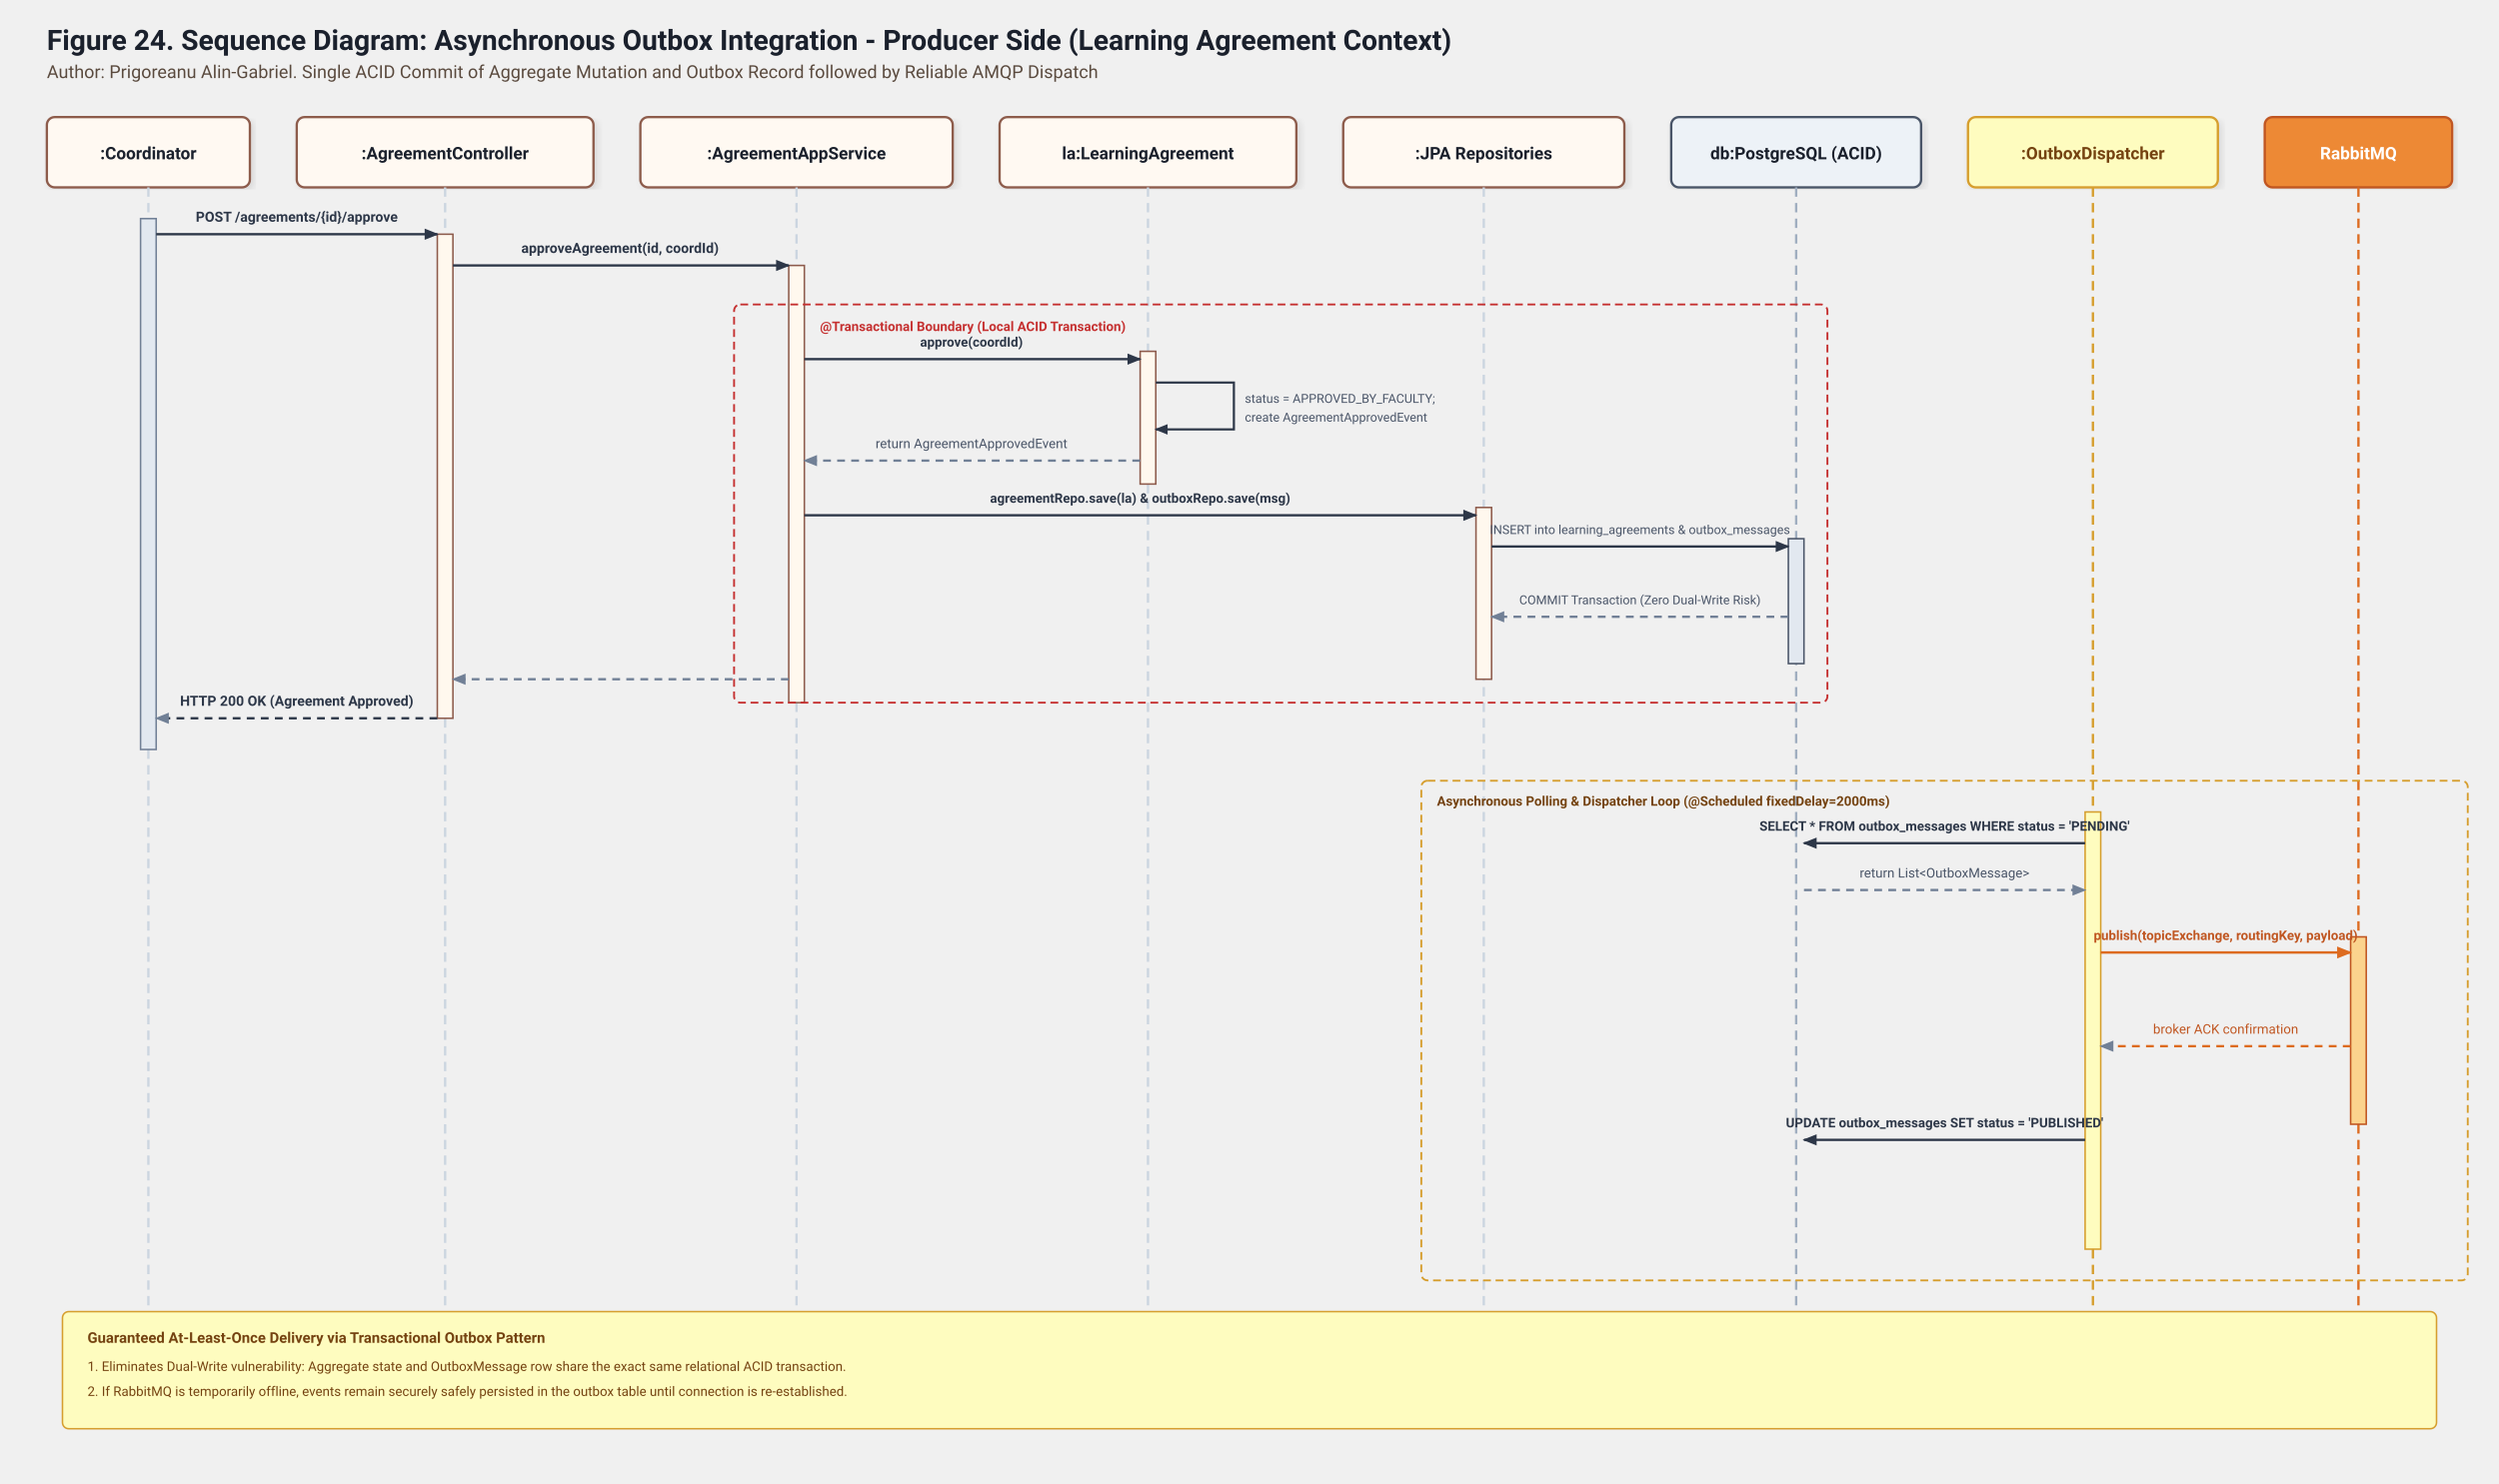
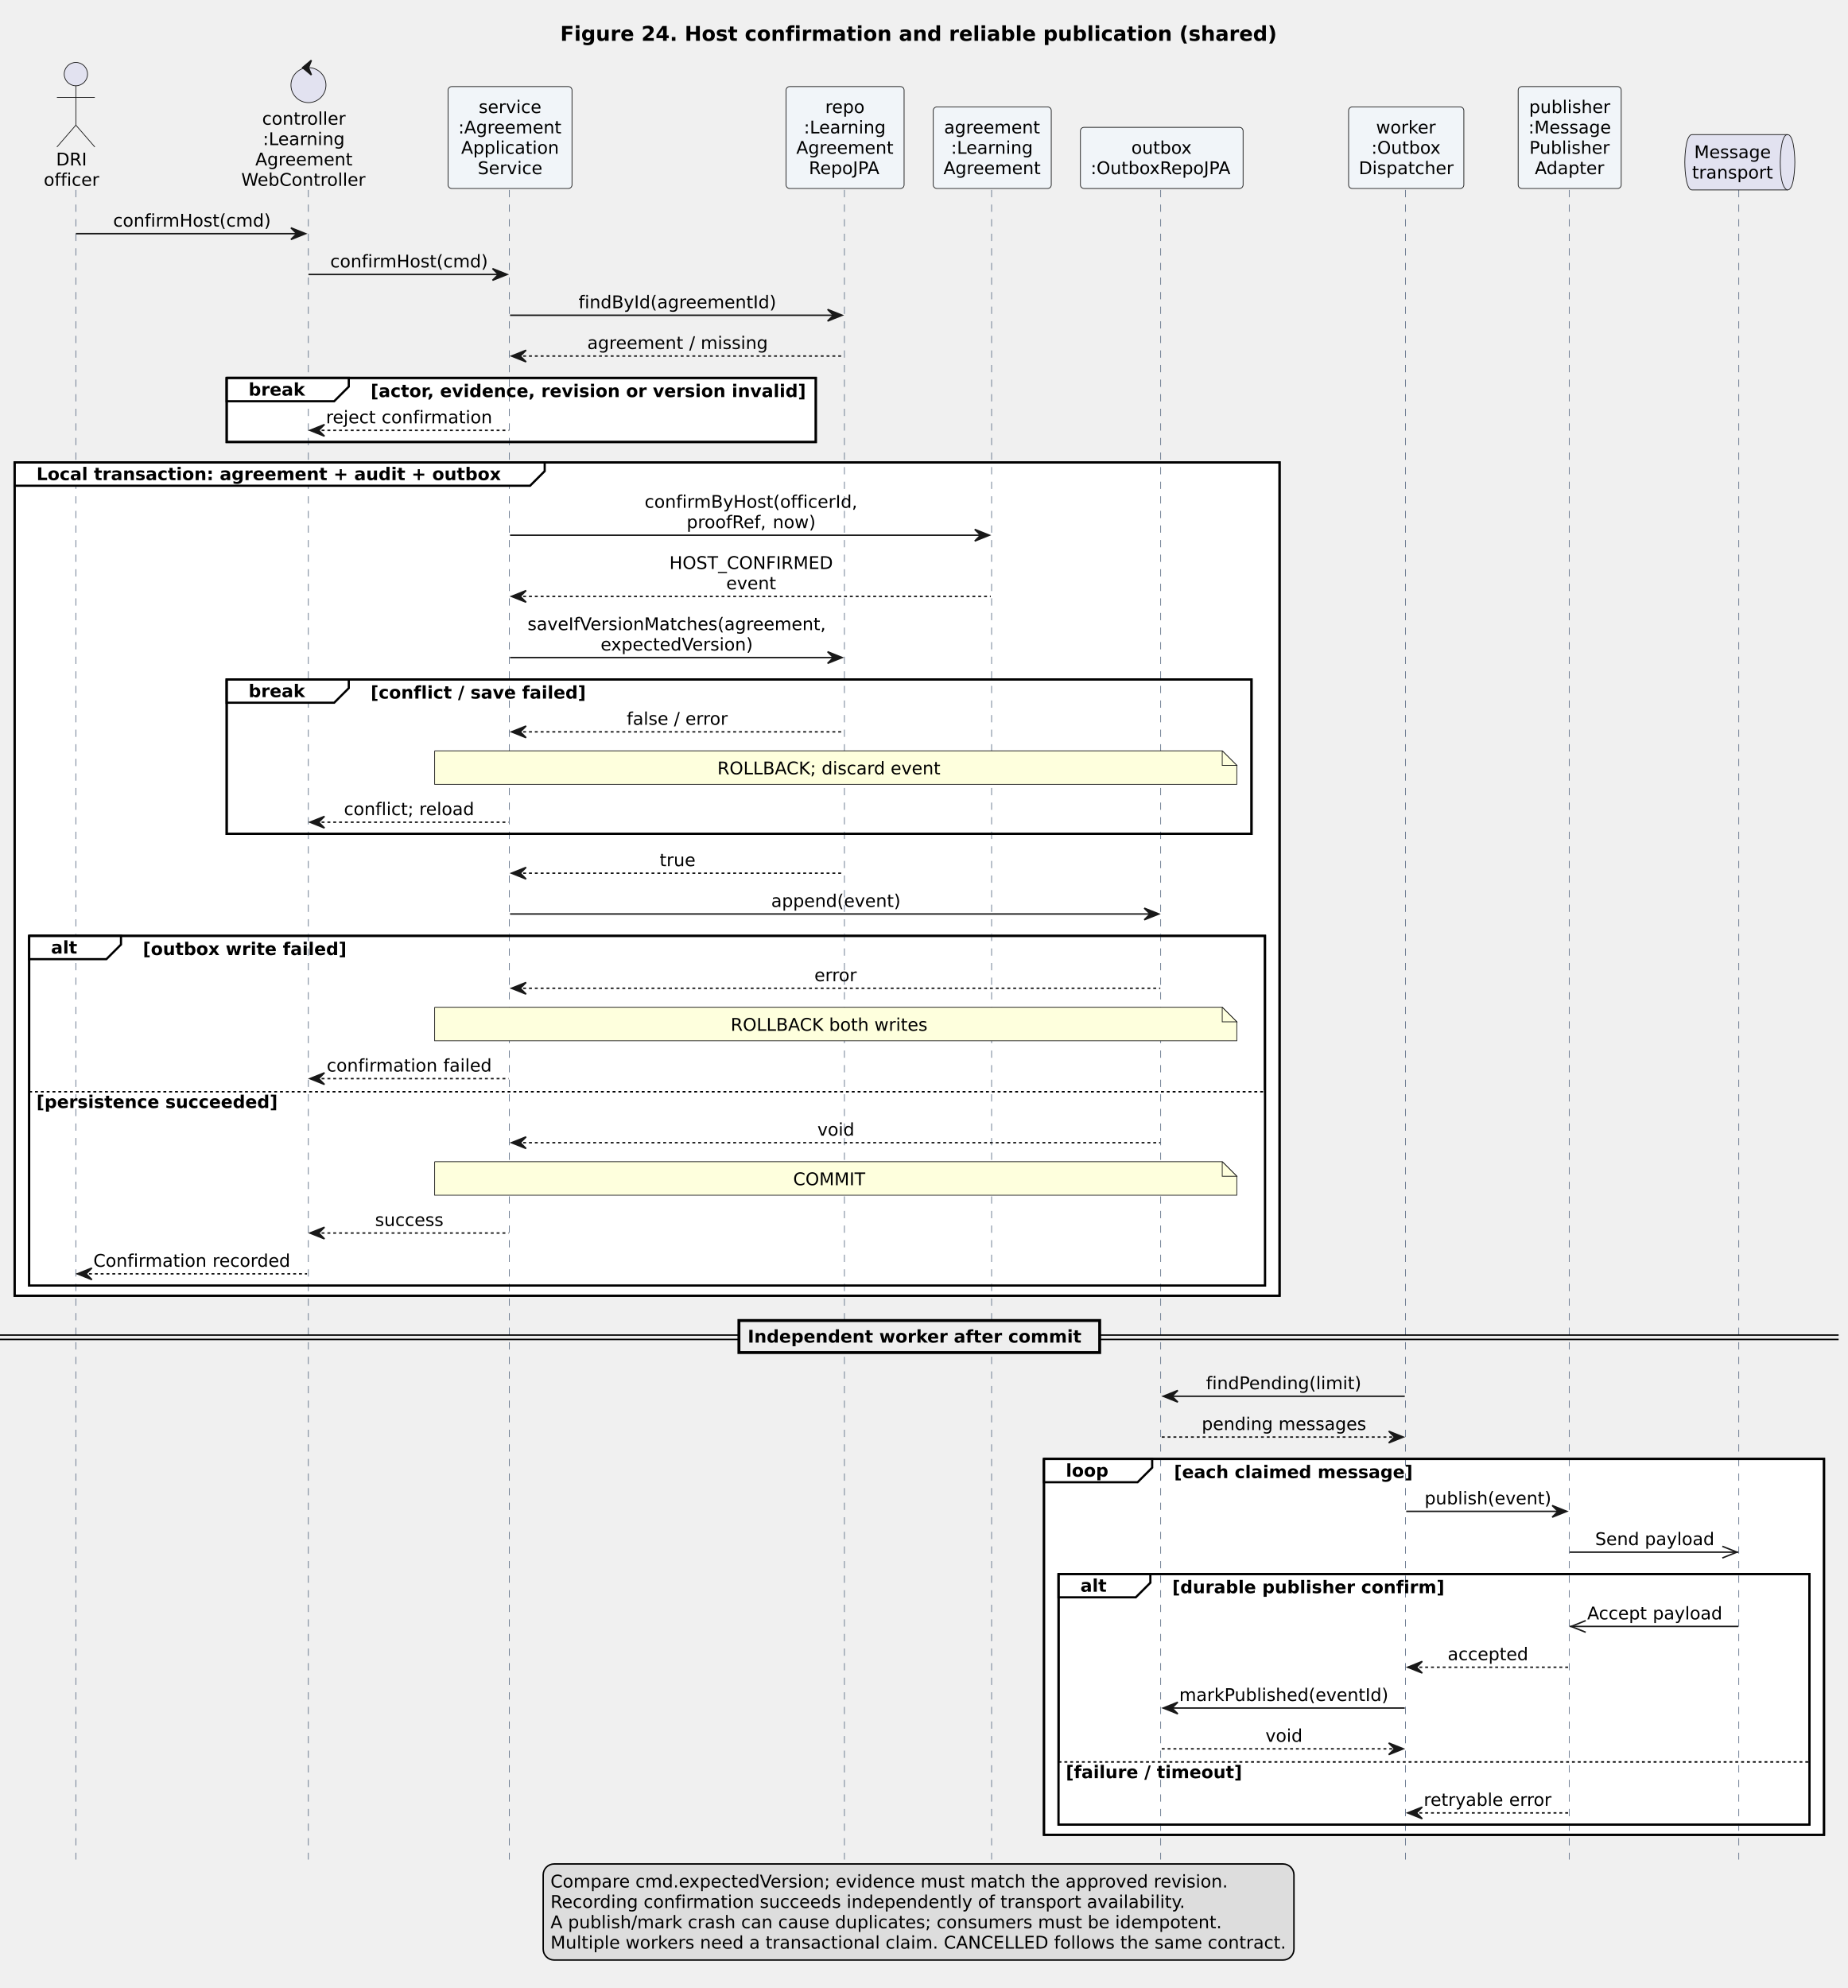
- <svg xmlns="http://www.w3.org/2000/svg" viewBox="0 0 1600 950" width="100%" height="100%" style="background-color: #FBF8F1; font-family: -apple-system, BlinkMacSystemFont, 'Segoe UI', Roboto, Helvetica, Arial, sans-serif;">
-   <defs>
-     <marker id="arrow" viewBox="0 0 10 10" refX="9" refY="5" markerWidth="6" markerHeight="6" orient="auto">
-       <path d="M 0 1 L 10 5 L 0 9 z" fill="#2D3748" />
-     </marker>
-     <marker id="orange-arrow" viewBox="0 0 10 10" refX="9" refY="5" markerWidth="6" markerHeight="6" orient="auto">
-       <path d="M 0 1 L 10 5 L 0 9 z" fill="#DD6B20" />
-     </marker>
-     <marker id="ret-arrow" viewBox="0 0 10 10" refX="9" refY="5" markerWidth="6" markerHeight="6" orient="auto">
-       <path d="M 0 1 L 10 5 L 0 9 z" fill="#718096" />
-     </marker>
-     <filter id="shadow" x="-3%" y="-3%" width="106%" height="106%">
-       <feDropShadow dx="2" dy="2" stdDeviation="2.5" flood-opacity="0.10" />
-     </filter>
-   </defs>
-   <text x="30" y="32" font-size="18" font-weight="bold" fill="#1A202C">Figure 24. Sequence Diagram: Asynchronous Outbox Integration - Producer Side (Learning Agreement Context)</text>
-   <text x="30" y="50" font-size="11.5" fill="#5A4A3E">Author: Prigoreanu Alin-Gabriel. Single ACID Commit of Aggregate Mutation and Outbox Record followed by Reliable AMQP Dispatch</text>
-   <g transform="translate(30, 75)">
-     <rect x="0" y="0" width="130" height="45" rx="5" fill="#FFF9F2" stroke="#8D5B4C" stroke-width="1.5" filter="url(#shadow)" />
-     <text x="65" y="27" text-anchor="middle" font-size="11" font-weight="bold" fill="#1A202C">:Coordinator</text>
-     <line x1="65" y1="45" x2="65" y2="820" stroke="#CBD5E0" stroke-width="1.5" stroke-dasharray="6,4" />
-   </g>
-   <g transform="translate(190, 75)">
-     <rect x="0" y="0" width="190" height="45" rx="5" fill="#FFF9F2" stroke="#8D5B4C" stroke-width="1.5" filter="url(#shadow)" />
-     <text x="95" y="27" text-anchor="middle" font-size="11" font-weight="bold" fill="#1A202C">:AgreementController</text>
-     <line x1="95" y1="45" x2="95" y2="820" stroke="#CBD5E0" stroke-width="1.5" stroke-dasharray="6,4" />
-   </g>
-   <g transform="translate(410, 75)">
-     <rect x="0" y="0" width="200" height="45" rx="5" fill="#FFF9F2" stroke="#8D5B4C" stroke-width="1.5" filter="url(#shadow)" />
-     <text x="100" y="27" text-anchor="middle" font-size="11" font-weight="bold" fill="#1A202C">:AgreementAppService</text>
-     <line x1="100" y1="45" x2="100" y2="820" stroke="#CBD5E0" stroke-width="1.5" stroke-dasharray="6,4" />
-   </g>
-   <g transform="translate(640, 75)">
-     <rect x="0" y="0" width="190" height="45" rx="5" fill="#FFF9F2" stroke="#8D5B4C" stroke-width="1.5" filter="url(#shadow)" />
-     <text x="95" y="27" text-anchor="middle" font-size="11" font-weight="bold" fill="#1A202C">la:LearningAgreement</text>
-     <line x1="95" y1="45" x2="95" y2="820" stroke="#CBD5E0" stroke-width="1.5" stroke-dasharray="6,4" />
-   </g>
-   <g transform="translate(860, 75)">
-     <rect x="0" y="0" width="180" height="45" rx="5" fill="#FFF9F2" stroke="#8D5B4C" stroke-width="1.5" filter="url(#shadow)" />
-     <text x="90" y="27" text-anchor="middle" font-size="11" font-weight="bold" fill="#1A202C">:JPA Repositories</text>
-     <line x1="90" y1="45" x2="90" y2="820" stroke="#CBD5E0" stroke-width="1.5" stroke-dasharray="6,4" />
-   </g>
-   <g transform="translate(1070, 75)">
-     <rect x="0" y="0" width="160" height="45" rx="5" fill="#EDF2F7" stroke="#4A5568" stroke-width="1.5" filter="url(#shadow)" />
-     <text x="80" y="27" text-anchor="middle" font-size="11" font-weight="bold" fill="#1A202C">db:PostgreSQL (ACID)</text>
-     <line x1="80" y1="45" x2="80" y2="820" stroke="#A0AEC0" stroke-width="1.5" stroke-dasharray="6,4" />
-   </g>
-   <g transform="translate(1260, 75)">
-     <rect x="0" y="0" width="160" height="45" rx="5" fill="#FEFCBF" stroke="#D69E2E" stroke-width="1.5" filter="url(#shadow)" />
-     <text x="80" y="27" text-anchor="middle" font-size="11" font-weight="bold" fill="#744210">:OutboxDispatcher</text>
-     <line x1="80" y1="45" x2="80" y2="820" stroke="#D69E2E" stroke-width="1.5" stroke-dasharray="6,4" />
-   </g>
-   <g transform="translate(1450, 75)">
-     <rect x="0" y="0" width="120" height="45" rx="5" fill="#ED8936" stroke="#C05621" stroke-width="1.5" filter="url(#shadow)" />
-     <text x="60" y="27" text-anchor="middle" font-size="11" font-weight="bold" fill="#FFFFFF">RabbitMQ</text>
-     <line x1="60" y1="45" x2="60" y2="820" stroke="#DD6B20" stroke-width="1.5" stroke-dasharray="6,4" />
-   </g>
-   <rect x="90" y="140" width="10" height="340" fill="#E2E8F0" stroke="#718096" stroke-width="1" />
-   <rect x="280" y="150" width="10" height="310" fill="#FFF8EE" stroke="#8D5B4C" stroke-width="1" />
-   <rect x="505" y="170" width="10" height="280" fill="#FFF8EE" stroke="#8D5B4C" stroke-width="1" />
-   <rect x="730" y="225" width="10" height="85" fill="#FFF8EE" stroke="#8D5B4C" stroke-width="1" />
-   <rect x="945" y="325" width="10" height="110" fill="#FFF8EE" stroke="#8D5B4C" stroke-width="1" />
-   <rect x="1145" y="345" width="10" height="80" fill="#E2E8F0" stroke="#4A5568" stroke-width="1" />
-   <rect x="1335" y="520" width="10" height="280" fill="#FEFCBF" stroke="#D69E2E" stroke-width="1" />
-   <rect x="1505" y="600" width="10" height="120" fill="#FBD38D" stroke="#C05621" stroke-width="1" />
-   <line x1="100" y1="150" x2="280" y2="150" stroke="#2D3748" stroke-width="1.5" marker-end="url(#arrow)" />
-   <text x="190" y="142" font-size="9" text-anchor="middle" font-weight="bold" fill="#2D3748">POST /agreements/{id}/approve</text>
-   <line x1="290" y1="170" x2="505" y2="170" stroke="#2D3748" stroke-width="1.5" marker-end="url(#arrow)" />
-   <text x="397" y="162" font-size="9" text-anchor="middle" font-weight="bold" fill="#2D3748">approveAgreement(id, coordId)</text>
-   <rect x="470" y="195" width="700" height="255" rx="4" fill="none" stroke="#C53030" stroke-width="1.2" stroke-dasharray="5,3" />
-   <text x="525" y="212" font-size="8.5" font-weight="bold" fill="#C53030">@Transactional Boundary (Local ACID Transaction)</text>
-   <line x1="515" y1="230" x2="730" y2="230" stroke="#2D3748" stroke-width="1.5" marker-end="url(#arrow)" />
-   <text x="622" y="222" font-size="8.5" text-anchor="middle" font-weight="bold" fill="#2D3748">approve(coordId)</text>
-   <path d="M 740 245 L 790 245 L 790 275 L 740 275" fill="none" stroke="#2D3748" stroke-width="1.4" marker-end="url(#arrow)" />
-   <text x="797" y="258" font-size="8" fill="#4A5568">status = APPROVED_BY_FACULTY;</text>
-   <text x="797" y="270" font-size="8" fill="#4A5568">create AgreementApprovedEvent</text>
-   <line x1="730" y1="295" x2="515" y2="295" stroke="#718096" stroke-width="1.5" stroke-dasharray="5,4" marker-end="url(#ret-arrow)" />
-   <text x="622" y="287" font-size="8.5" text-anchor="middle" fill="#4A5568">return AgreementApprovedEvent</text>
-   <line x1="515" y1="330" x2="945" y2="330" stroke="#2D3748" stroke-width="1.5" marker-end="url(#arrow)" />
-   <text x="730" y="322" font-size="8.5" text-anchor="middle" font-weight="bold" fill="#2D3748">agreementRepo.save(la) &amp; outboxRepo.save(msg)</text>
-   <line x1="955" y1="350" x2="1145" y2="350" stroke="#2D3748" stroke-width="1.5" marker-end="url(#arrow)" />
-   <text x="1050" y="342" font-size="8" text-anchor="middle" fill="#4A5568">INSERT into learning_agreements &amp; outbox_messages</text>
-   <line x1="1145" y1="395" x2="955" y2="395" stroke="#718096" stroke-width="1.5" stroke-dasharray="5,4" marker-end="url(#ret-arrow)" />
-   <text x="1050" y="387" font-size="8" text-anchor="middle" fill="#4A5568">COMMIT Transaction (Zero Dual-Write Risk)</text>
-   <line x1="505" y1="435" x2="290" y2="435" stroke="#718096" stroke-width="1.5" stroke-dasharray="5,4" marker-end="url(#ret-arrow)" />
-   <line x1="280" y1="460" x2="100" y2="460" stroke="#2D3748" stroke-width="1.5" stroke-dasharray="5,4" marker-end="url(#ret-arrow)" />
-   <text x="190" y="452" font-size="9" text-anchor="middle" font-weight="bold" fill="#2D3748">HTTP 200 OK (Agreement Approved)</text>
-   <rect x="910" y="500" width="670" height="320" rx="4" fill="none" stroke="#D69E2E" stroke-width="1.2" stroke-dasharray="5,3" />
-   <text x="920" y="516" font-size="8.5" font-weight="bold" fill="#744210">Asynchronous Polling &amp; Dispatcher Loop (@Scheduled fixedDelay=2000ms)</text>
-   <line x1="1335" y1="540" x2="1155" y2="540" stroke="#2D3748" stroke-width="1.5" marker-end="url(#arrow)" />
-   <text x="1245" y="532" font-size="8.5" text-anchor="middle" font-weight="bold" fill="#2D3748">SELECT * FROM outbox_messages WHERE status = 'PENDING'</text>
-   <line x1="1155" y1="570" x2="1335" y2="570" stroke="#718096" stroke-width="1.5" stroke-dasharray="5,4" marker-end="url(#ret-arrow)" />
-   <text x="1245" y="562" font-size="8.5" text-anchor="middle" fill="#4A5568">return List&lt;OutboxMessage&gt;</text>
-   <line x1="1345" y1="610" x2="1505" y2="610" stroke="#DD6B20" stroke-width="1.6" marker-end="url(#orange-arrow)" />
-   <text x="1425" y="602" font-size="8.5" text-anchor="middle" font-weight="bold" fill="#C05621">publish(topicExchange, routingKey, payload)</text>
-   <line x1="1505" y1="670" x2="1345" y2="670" stroke="#DD6B20" stroke-width="1.5" stroke-dasharray="5,4" marker-end="url(#ret-arrow)" />
-   <text x="1425" y="662" font-size="8.5" text-anchor="middle" fill="#C05621">broker ACK confirmation</text>
-   <line x1="1335" y1="730" x2="1155" y2="730" stroke="#2D3748" stroke-width="1.5" marker-end="url(#arrow)" />
-   <text x="1245" y="722" font-size="8.5" text-anchor="middle" font-weight="bold" fill="#2D3748">UPDATE outbox_messages SET status = 'PUBLISHED'</text>
-   <g transform="translate(40, 840)">
-     <rect x="0" y="0" width="1520" height="75" rx="4" fill="#FEFCBF" stroke="#D69E2E" stroke-width="1" />
-     <text x="16" y="20" font-size="9.5" font-weight="bold" fill="#744210">Guaranteed At-Least-Once Delivery via Transactional Outbox Pattern</text>
-     <text x="16" y="38" font-size="8.5" fill="#744210">1. Eliminates Dual-Write vulnerability: Aggregate state and OutboxMessage row share the exact same relational ACID transaction.</text>
-     <text x="16" y="54" font-size="8.5" fill="#744210">2. If RabbitMQ is temporarily offline, events remain securely safely persisted in the outbox table until connection is re-established.</text>
+ <svg xmlns="http://www.w3.org/2000/svg" contentStyleType="text/css" data-diagram-type="SEQUENCE" height="1363px" preserveAspectRatio="none" style="width:1267px;height:1363px;background:#FFFFFF;" version="1.1" viewBox="0 0 1267 1363" width="1267px" zoomAndPan="magnify">
+   <defs />
+   <g>
+     <text fill="#000000" font-family="DejaVu Sans" font-size="14" font-weight="bold" lengthAdjust="spacing" textLength="491.408" x="384.095" y="27.995">Figure 24. Host confirmation and reliable publication (shared)</text>
+     <rect fill="#FFFFFF" height="43.938" style="stroke:#000000;stroke-width:1.5;" width="403.918" x="155.41" y="259.109" />
+     <rect fill="#FFFFFF" height="571.312" style="stroke:#000000;stroke-width:1.5;" width="867.302" x="10" y="317.047" />
+     <rect fill="#FFFFFF" height="105.875" style="stroke:#000000;stroke-width:1.5;" width="702.662" x="155.41" y="465.828" />
+     <rect fill="#FFFFFF" height="239.719" style="stroke:#000000;stroke-width:1.5;" width="847.302" x="20" y="641.641" />
+     <rect fill="#FFFFFF" height="133.844" style="stroke:none;stroke-width:1;" width="847.302" x="20" y="747.516" />
+     <rect fill="#FFFFFF" height="257.688" style="stroke:#000000;stroke-width:1.5;" width="534.819" x="715.778" y="1000.266" />
+     <rect fill="#FFFFFF" height="171.781" style="stroke:#000000;stroke-width:1.5;" width="514.819" x="725.778" y="1079.172" />
+     <rect fill="#FFFFFF" height="43.938" style="stroke:none;stroke-width:1;" width="514.819" x="725.778" y="1207.016" />
+     <g class="participant-lifeline" data-entity-uid="part1" data-qualified-name="DRI" id="part1-lifeline">
+       <g>
+         <rect fill="#000000" fill-opacity="0" height="1144.719" width="8" x="48.02" y="130.234" />
+         <line style="stroke:#64748B;stroke-width:0.5;stroke-dasharray:5,5;" x1="52" x2="52" y1="130.234" y2="1274.953" />
+       </g>
+     </g>
+     <g class="participant-lifeline" data-entity-uid="part2" data-qualified-name="Controller" id="part2-lifeline">
+       <g>
+         <rect fill="#000000" fill-opacity="0" height="1144.719" width="8" x="207.488" y="130.234" />
+         <line style="stroke:#64748B;stroke-width:0.5;stroke-dasharray:5,5;" x1="211.41" x2="211.41" y1="130.234" y2="1274.953" />
+       </g>
+     </g>
+     <g class="participant-lifeline" data-entity-uid="part3" data-qualified-name="Service" id="part3-lifeline">
+       <g>
+         <rect fill="#000000" fill-opacity="0" height="1144.719" width="8" x="345.705" y="130.234" />
+         <line style="stroke:#64748B;stroke-width:0.5;stroke-dasharray:5,5;" x1="349.229" x2="349.229" y1="130.234" y2="1274.953" />
+       </g>
+     </g>
+     <g class="participant-lifeline" data-entity-uid="part4" data-qualified-name="Repo" id="part4-lifeline">
+       <g>
+         <rect fill="#000000" fill-opacity="0" height="1144.719" width="8" x="575.416" y="130.234" />
+         <line style="stroke:#64748B;stroke-width:0.5;stroke-dasharray:5,5;" x1="578.962" x2="578.962" y1="130.234" y2="1274.953" />
+       </g>
+     </g>
+     <g class="participant-lifeline" data-entity-uid="part5" data-qualified-name="LA" id="part5-lifeline">
+       <g>
+         <rect fill="#000000" fill-opacity="0" height="1144.719" width="8" x="676.324" y="130.234" />
+         <line style="stroke:#64748B;stroke-width:0.5;stroke-dasharray:5,5;" x1="679.87" x2="679.87" y1="130.234" y2="1274.953" />
+       </g>
+     </g>
+     <g class="participant-lifeline" data-entity-uid="part6" data-qualified-name="Outbox" id="part6-lifeline">
+       <g>
+         <rect fill="#000000" fill-opacity="0" height="1144.719" width="8" x="792.54" y="130.234" />
+         <line style="stroke:#64748B;stroke-width:0.5;stroke-dasharray:5,5;" x1="795.778" x2="795.778" y1="130.234" y2="1274.953" />
+       </g>
+     </g>
+     <g class="participant-lifeline" data-entity-uid="part7" data-qualified-name="Worker" id="part7-lifeline">
+       <g>
+         <rect fill="#000000" fill-opacity="0" height="1144.719" width="8" x="960.148" y="130.234" />
+         <line style="stroke:#64748B;stroke-width:0.5;stroke-dasharray:5,5;" x1="963.637" x2="963.637" y1="130.234" y2="1274.953" />
+       </g>
+     </g>
+     <g class="participant-lifeline" data-entity-uid="part8" data-qualified-name="Publisher" id="part8-lifeline">
+       <g>
+         <rect fill="#000000" fill-opacity="0" height="1144.719" width="8" x="1072.231" y="130.234" />
+         <line style="stroke:#64748B;stroke-width:0.5;stroke-dasharray:5,5;" x1="1075.913" x2="1075.913" y1="130.234" y2="1274.953" />
+       </g>
+     </g>
+     <g class="participant-lifeline" data-entity-uid="part9" data-qualified-name="Broker" id="part9-lifeline">
+       <g>
+         <rect fill="#000000" fill-opacity="0" height="1144.719" width="8" x="1188.874" y="130.234" />
+         <line style="stroke:#64748B;stroke-width:0.5;stroke-dasharray:5,5;" x1="1192.15" x2="1192.15" y1="130.234" y2="1274.953" />
+       </g>
+     </g>
+     <g class="participant participant-head" data-entity-uid="part1" data-qualified-name="DRI" id="part1-head">
+       <text fill="#000000" font-family="DejaVu Sans" font-size="12" lengthAdjust="spacing" textLength="21.117" x="38.461" y="113.436">DRI</text>
+       <text fill="#000000" font-family="DejaVu Sans" font-size="12" lengthAdjust="spacing" textLength="38.039" x="30" y="127.404">officer</text>
+       <ellipse cx="52.02" cy="50.797" fill="#E2E2F0" rx="8" ry="8" style="stroke:#181818;stroke-width:0.5;" />
+       <path d="M52.02,58.797 L52.02,85.797 M39.02,66.797 L65.019,66.797 M52.02,85.797 L39.02,100.797 M52.02,85.797 L65.019,100.797" fill="none" style="stroke:#181818;stroke-width:0.5;" />
+     </g>
+     <g class="participant participant-head" data-entity-uid="part2" data-qualified-name="Controller" id="part2-head">
+       <text fill="#000000" font-family="DejaVu Sans" font-size="12" lengthAdjust="spacing" textLength="57.51" x="179.733" y="85.498">controller</text>
+       <text fill="#000000" font-family="DejaVu Sans" font-size="12" lengthAdjust="spacing" textLength="56.56" x="180.208" y="99.467">:Learning</text>
+       <text fill="#000000" font-family="DejaVu Sans" font-size="12" lengthAdjust="spacing" textLength="66.908" x="175.034" y="113.436">Agreement</text>
+       <text fill="#000000" font-family="DejaVu Sans" font-size="12" lengthAdjust="spacing" textLength="86.156" x="165.41" y="127.404">WebController</text>
+       <ellipse cx="211.488" cy="58.359" fill="#E2E2F0" rx="12" ry="12" style="stroke:#181818;stroke-width:0.5;" />
+       <polygon fill="#181818" points="207.488,46.359,213.488,41.359,211.488,46.359,213.488,51.359,207.488,46.359" style="stroke:#181818;stroke-width:1;" />
+     </g>
+     <g class="participant participant-head" data-entity-uid="part3" data-qualified-name="Service" id="part3-head">
+       <rect fill="#F1F5F9" height="69.875" rx="2.5" ry="2.5" style="stroke:#181818;stroke-width:0.5;" width="84.951" x="307.229" y="59.359" />
+       <text fill="#000000" font-family="DejaVu Sans" font-size="12" lengthAdjust="spacing" textLength="42.984" x="328.213" y="77.498">service</text>
+       <text fill="#000000" font-family="DejaVu Sans" font-size="12" lengthAdjust="spacing" textLength="70.951" x="314.229" y="91.467">:Agreement</text>
+       <text fill="#000000" font-family="DejaVu Sans" font-size="12" lengthAdjust="spacing" textLength="67.049" x="316.181" y="105.436">Application</text>
+       <text fill="#000000" font-family="DejaVu Sans" font-size="12" lengthAdjust="spacing" textLength="44.35" x="327.53" y="119.404">Service</text>
+     </g>
+     <g class="participant participant-head" data-entity-uid="part4" data-qualified-name="Repo" id="part4-head">
+       <rect fill="#F1F5F9" height="69.875" rx="2.5" ry="2.5" style="stroke:#181818;stroke-width:0.5;" width="80.908" x="538.962" y="59.359" />
+       <text fill="#000000" font-family="DejaVu Sans" font-size="12" lengthAdjust="spacing" textLength="27.275" x="565.778" y="77.498">repo</text>
+       <text fill="#000000" font-family="DejaVu Sans" font-size="12" lengthAdjust="spacing" textLength="56.56" x="551.136" y="91.467">:Learning</text>
+       <text fill="#000000" font-family="DejaVu Sans" font-size="12" lengthAdjust="spacing" textLength="66.908" x="545.962" y="105.436">Agreement</text>
+       <text fill="#000000" font-family="DejaVu Sans" font-size="12" lengthAdjust="spacing" textLength="49.664" x="554.584" y="119.404">RepoJPA</text>
+     </g>
+     <g class="participant participant-head" data-entity-uid="part5" data-qualified-name="LA" id="part5-head">
+       <rect fill="#F1F5F9" height="55.906" rx="2.5" ry="2.5" style="stroke:#181818;stroke-width:0.5;" width="80.908" x="639.87" y="73.328" />
+       <text fill="#000000" font-family="DejaVu Sans" font-size="12" lengthAdjust="spacing" textLength="66.053" x="647.298" y="91.467">agreement</text>
+       <text fill="#000000" font-family="DejaVu Sans" font-size="12" lengthAdjust="spacing" textLength="56.56" x="652.044" y="105.436">:Learning</text>
+       <text fill="#000000" font-family="DejaVu Sans" font-size="12" lengthAdjust="spacing" textLength="66.908" x="646.87" y="119.404">Agreement</text>
+     </g>
+     <g class="participant participant-head" data-entity-uid="part6" data-qualified-name="Outbox" id="part6-head">
+       <rect fill="#F1F5F9" height="41.938" rx="2.5" ry="2.5" style="stroke:#181818;stroke-width:0.5;" width="111.523" x="740.778" y="87.297" />
+       <text fill="#000000" font-family="DejaVu Sans" font-size="12" lengthAdjust="spacing" textLength="41.713" x="775.684" y="105.436">outbox</text>
+       <text fill="#000000" font-family="DejaVu Sans" font-size="12" lengthAdjust="spacing" textLength="97.523" x="747.778" y="119.404">:OutboxRepoJPA</text>
+     </g>
+     <g class="participant participant-head" data-entity-uid="part7" data-qualified-name="Worker" id="part7-head">
+       <rect fill="#F1F5F9" height="55.906" rx="2.5" ry="2.5" style="stroke:#181818;stroke-width:0.5;" width="79.022" x="924.637" y="73.328" />
+       <text fill="#000000" font-family="DejaVu Sans" font-size="12" lengthAdjust="spacing" textLength="41.355" x="943.47" y="91.467">worker</text>
+       <text fill="#000000" font-family="DejaVu Sans" font-size="12" lengthAdjust="spacing" textLength="47.859" x="940.218" y="105.436">:Outbox</text>
+       <text fill="#000000" font-family="DejaVu Sans" font-size="12" lengthAdjust="spacing" textLength="65.022" x="931.637" y="119.404">Dispatcher</text>
+     </g>
+     <g class="participant participant-head" data-entity-uid="part8" data-qualified-name="Publisher" id="part8-head">
+       <rect fill="#F1F5F9" height="69.875" rx="2.5" ry="2.5" style="stroke:#181818;stroke-width:0.5;" width="70.637" x="1040.913" y="59.359" />
+       <text fill="#000000" font-family="DejaVu Sans" font-size="12" lengthAdjust="spacing" textLength="55.682" x="1048.391" y="77.498">publisher</text>
+       <text fill="#000000" font-family="DejaVu Sans" font-size="12" lengthAdjust="spacing" textLength="56.637" x="1047.913" y="91.467">:Message</text>
+       <text fill="#000000" font-family="DejaVu Sans" font-size="12" lengthAdjust="spacing" textLength="55.301" x="1048.581" y="105.436">Publisher</text>
+       <text fill="#000000" font-family="DejaVu Sans" font-size="12" lengthAdjust="spacing" textLength="47.818" x="1052.322" y="119.404">Adapter</text>
+     </g>
+     <g class="participant participant-head" data-entity-uid="part9" data-qualified-name="Broker" id="part9-head">
+       <path d="M1160.15,92.297 L1225.598,92.297 C1230.598,92.297 1230.598,111.266 1230.598,111.266 C1230.598,111.266 1230.598,130.234 1225.598,130.234 L1160.15,130.234 C1155.15,130.234 1155.15,111.266 1155.15,111.266 C1155.15,111.266 1155.15,92.297 1160.15,92.297" fill="#E2E2F0" style="stroke:#181818;stroke-width:0.5;" />
+       <path d="M1225.598,92.297 C1220.598,92.297 1220.598,111.266 1220.598,111.266 C1220.598,130.234 1225.598,130.234 1225.598,130.234" fill="none" style="stroke:#181818;stroke-width:0.5;" />
+       <text fill="#000000" font-family="DejaVu Sans" font-size="12" lengthAdjust="spacing" textLength="52.594" x="1161.577" y="108.436">Message</text>
+       <text fill="#000000" font-family="DejaVu Sans" font-size="12" lengthAdjust="spacing" textLength="55.447" x="1160.15" y="122.404">transport</text>
+     </g>
+     <g class="message" data-entity-1="part1" data-entity-2="part2" id="msg1">
+       <polygon fill="#181818" points="199.488,156.203,209.488,160.203,199.488,164.203,203.488,160.203" style="stroke:#181818;stroke-width:1;" />
+       <line style="stroke:#181818;stroke-width:1;" x1="52.02" x2="205.488" y1="160.203" y2="160.203" />
+       <text fill="#000000" font-family="DejaVu Sans" font-size="12" lengthAdjust="spacing" textLength="108.316" x="77.596" y="155.373">confirmHost(cmd)</text>
+     </g>
+     <g class="message" data-entity-1="part2" data-entity-2="part3" id="msg2">
+       <polygon fill="#181818" points="337.705,184.172,347.705,188.172,337.705,192.172,341.705,188.172" style="stroke:#181818;stroke-width:1;" />
+       <line style="stroke:#181818;stroke-width:1;" x1="211.488" x2="343.705" y1="188.172" y2="188.172" />
+       <text fill="#000000" font-family="DejaVu Sans" font-size="12" lengthAdjust="spacing" textLength="108.316" x="226.439" y="183.342">confirmHost(cmd)</text>
+     </g>
+     <g class="message" data-entity-1="part3" data-entity-2="part4" id="msg3">
+       <polygon fill="#181818" points="567.416,212.141,577.416,216.141,567.416,220.141,571.416,216.141" style="stroke:#181818;stroke-width:1;" />
+       <line style="stroke:#181818;stroke-width:1;" x1="349.705" x2="573.416" y1="216.141" y2="216.141" />
+       <text fill="#000000" font-family="DejaVu Sans" font-size="12" lengthAdjust="spacing" textLength="135.844" x="396.639" y="211.31">findById(agreementId)</text>
+     </g>
+     <g class="message" data-entity-1="part4" data-entity-2="part3" id="msg4">
+       <polygon fill="#181818" points="360.705,240.109,350.705,244.109,360.705,248.109,356.705,244.109" style="stroke:#181818;stroke-width:1;" />
+       <line style="stroke:#181818;stroke-width:1;stroke-dasharray:2,2;" x1="354.705" x2="578.416" y1="244.109" y2="244.109" />
+       <text fill="#000000" font-family="DejaVu Sans" font-size="12" lengthAdjust="spacing" textLength="66.053" x="402.656" y="239.279">agreement</text>
+       <text fill="#000000" font-family="DejaVu Sans" font-size="12" lengthAdjust="spacing" textLength="3.814" x="468.709" y="239.279"> </text>
+       <text fill="#000000" font-family="DejaVu Sans" font-size="12" lengthAdjust="spacing" textLength="4.043" x="472.523" y="239.279">/</text>
+       <text fill="#000000" font-family="DejaVu Sans" font-size="12" lengthAdjust="spacing" textLength="3.814" x="476.566" y="239.279"> </text>
+       <text fill="#000000" font-family="DejaVu Sans" font-size="12" lengthAdjust="spacing" textLength="46.084" x="480.381" y="239.279">missing</text>
+     </g>
+     <path d="M155.41,259.109 L239.135,259.109 L239.135,265.078 L229.135,275.078 L155.41,275.078 L155.41,259.109" fill="#FFFFFF" style="stroke:#000000;stroke-width:1.5;" />
+     <rect fill="none" height="43.938" style="stroke:#000000;stroke-width:1.5;" width="403.918" x="155.41" y="259.109" />
+     <text fill="#000000" font-family="DejaVu Sans" font-size="12" font-weight="bold" lengthAdjust="spacing" textLength="38.725" x="170.41" y="271.248">break</text>
+     <text fill="#000000" font-family="DejaVu Sans" font-size="12" font-weight="bold" lengthAdjust="spacing" textLength="300.193" x="254.135" y="272.248">[actor, evidence, revision or version invalid]</text>
+     <g class="message" data-entity-1="part3" data-entity-2="part2" id="msg5">
+       <polygon fill="#181818" points="222.488,291.047,212.488,295.047,222.488,299.047,218.488,295.047" style="stroke:#181818;stroke-width:1;" />
+       <line style="stroke:#181818;stroke-width:1;stroke-dasharray:2,2;" x1="216.488" x2="348.705" y1="295.047" y2="295.047" />
+       <text fill="#000000" font-family="DejaVu Sans" font-size="12" lengthAdjust="spacing" textLength="34.336" x="223.488" y="290.217">reject</text>
+       <text fill="#000000" font-family="DejaVu Sans" font-size="12" lengthAdjust="spacing" textLength="3.814" x="257.824" y="290.217"> </text>
+       <text fill="#000000" font-family="DejaVu Sans" font-size="12" lengthAdjust="spacing" textLength="76.066" x="261.639" y="290.217">confirmation</text>
+     </g>
+     <path d="M10,317.047 L373.457,317.047 L373.457,323.016 L363.457,333.016 L10,333.016 L10,317.047" fill="#FFFFFF" style="stroke:#000000;stroke-width:1.5;" />
+     <rect fill="none" height="571.312" style="stroke:#000000;stroke-width:1.5;" width="867.302" x="10" y="317.047" />
+     <text fill="#000000" font-family="DejaVu Sans" font-size="12" font-weight="bold" lengthAdjust="spacing" textLength="318.457" x="25" y="329.185">Local transaction: agreement + audit + outbox</text>
+     <g class="message" data-entity-1="part3" data-entity-2="part5" id="msg6">
+       <polygon fill="#181818" points="668.324,362.953,678.324,366.953,668.324,370.953,672.324,366.953" style="stroke:#181818;stroke-width:1;" />
+       <line style="stroke:#181818;stroke-width:1;" x1="349.705" x2="674.324" y1="366.953" y2="366.953" />
+       <text fill="#000000" font-family="DejaVu Sans" font-size="12" lengthAdjust="spacing" textLength="146.074" x="441.978" y="348.154">confirmByHost(officerId,</text>
+       <text fill="#000000" font-family="DejaVu Sans" font-size="12" lengthAdjust="spacing" textLength="55.219" x="470.776" y="362.123">proofRef,</text>
+       <text fill="#000000" font-family="DejaVu Sans" font-size="12" lengthAdjust="spacing" textLength="3.814" x="525.995" y="362.123"> </text>
+       <text fill="#000000" font-family="DejaVu Sans" font-size="12" lengthAdjust="spacing" textLength="29.443" x="529.81" y="362.123">now)</text>
+     </g>
+     <g class="message" data-entity-1="part5" data-entity-2="part3" id="msg7">
+       <polygon fill="#181818" points="360.705,404.891,350.705,408.891,360.705,412.891,356.705,408.891" style="stroke:#181818;stroke-width:1;" />
+       <line style="stroke:#181818;stroke-width:1;stroke-dasharray:2,2;" x1="354.705" x2="679.324" y1="408.891" y2="408.891" />
+       <text fill="#000000" font-family="DejaVu Sans" font-size="12" lengthAdjust="spacing" textLength="112.172" x="458.929" y="390.092">HOST_CONFIRMED</text>
+       <text fill="#000000" font-family="DejaVu Sans" font-size="12" lengthAdjust="spacing" textLength="34.178" x="497.926" y="404.06">event</text>
+     </g>
+     <g class="message" data-entity-1="part3" data-entity-2="part4" id="msg8">
+       <polygon fill="#181818" points="567.416,446.828,577.416,450.828,567.416,454.828,571.416,450.828" style="stroke:#181818;stroke-width:1;" />
+       <line style="stroke:#181818;stroke-width:1;" x1="349.705" x2="573.416" y1="450.828" y2="450.828" />
+       <text fill="#000000" font-family="DejaVu Sans" font-size="12" lengthAdjust="spacing" textLength="205.711" x="361.705" y="432.029">saveIfVersionMatches(agreement,</text>
+       <text fill="#000000" font-family="DejaVu Sans" font-size="12" lengthAdjust="spacing" textLength="105.527" x="411.797" y="445.998">expectedVersion)</text>
+     </g>
+     <path d="M155.41,465.828 L239.135,465.828 L239.135,471.797 L229.135,481.797 L155.41,481.797 L155.41,465.828" fill="#FFFFFF" style="stroke:#000000;stroke-width:1.5;" />
+     <rect fill="none" height="105.875" style="stroke:#000000;stroke-width:1.5;" width="702.662" x="155.41" y="465.828" />
+     <text fill="#000000" font-family="DejaVu Sans" font-size="12" font-weight="bold" lengthAdjust="spacing" textLength="38.725" x="170.41" y="477.967">break</text>
+     <text fill="#000000" font-family="DejaVu Sans" font-size="12" font-weight="bold" lengthAdjust="spacing" textLength="147.557" x="254.135" y="478.967">[conflict / save failed]</text>
+     <g class="message" data-entity-1="part4" data-entity-2="part3" id="msg9">
+       <polygon fill="#181818" points="360.705,497.766,350.705,501.766,360.705,505.766,356.705,501.766" style="stroke:#181818;stroke-width:1;" />
+       <line style="stroke:#181818;stroke-width:1;stroke-dasharray:2,2;" x1="354.705" x2="578.416" y1="501.766" y2="501.766" />
+       <text fill="#000000" font-family="DejaVu Sans" font-size="12" lengthAdjust="spacing" textLength="28.547" x="429.688" y="496.935">false</text>
+       <text fill="#000000" font-family="DejaVu Sans" font-size="12" lengthAdjust="spacing" textLength="3.814" x="458.235" y="496.935"> </text>
+       <text fill="#000000" font-family="DejaVu Sans" font-size="12" lengthAdjust="spacing" textLength="4.043" x="462.05" y="496.935">/</text>
+       <text fill="#000000" font-family="DejaVu Sans" font-size="12" lengthAdjust="spacing" textLength="3.814" x="466.093" y="496.935"> </text>
+       <text fill="#000000" font-family="DejaVu Sans" font-size="12" lengthAdjust="spacing" textLength="29.525" x="469.907" y="496.935">error</text>
+     </g>
+     <path d="M298,514.766 L298,537.766 L848,537.766 L848,524.766 L838,514.766 L298,514.766" fill="#FEFFDD" style="stroke:#181818;stroke-width:0.5;" />
+     <path d="M838,514.766 L838,524.766 L848,524.766 L838,514.766" fill="#FEFFDD" style="stroke:#181818;stroke-width:0.5;" />
+     <text fill="#000000" font-family="DejaVu Sans" font-size="12" lengthAdjust="spacing" textLength="153.398" x="491.837" y="530.904">ROLLBACK; discard event</text>
+     <g class="message" data-entity-1="part3" data-entity-2="part2" id="msg10">
+       <polygon fill="#181818" points="222.488,559.703,212.488,563.703,222.488,567.703,218.488,563.703" style="stroke:#181818;stroke-width:1;" />
+       <line style="stroke:#181818;stroke-width:1;stroke-dasharray:2,2;" x1="216.488" x2="348.705" y1="563.703" y2="563.703" />
+       <text fill="#000000" font-family="DejaVu Sans" font-size="12" lengthAdjust="spacing" textLength="47.783" x="235.816" y="558.873">conflict;</text>
+       <text fill="#000000" font-family="DejaVu Sans" font-size="12" lengthAdjust="spacing" textLength="3.814" x="283.6" y="558.873"> </text>
+       <text fill="#000000" font-family="DejaVu Sans" font-size="12" lengthAdjust="spacing" textLength="37.963" x="287.414" y="558.873">reload</text>
+     </g>
+     <g class="message" data-entity-1="part4" data-entity-2="part3" id="msg11">
+       <polygon fill="#181818" points="360.705,594.672,350.705,598.672,360.705,602.672,356.705,598.672" style="stroke:#181818;stroke-width:1;" />
+       <line style="stroke:#181818;stroke-width:1;stroke-dasharray:2,2;" x1="354.705" x2="578.416" y1="598.672" y2="598.672" />
+       <text fill="#000000" font-family="DejaVu Sans" font-size="12" lengthAdjust="spacing" textLength="24.627" x="452.247" y="593.842">true</text>
+     </g>
+     <g class="message" data-entity-1="part3" data-entity-2="part6" id="msg12">
+       <polygon fill="#181818" points="784.54,622.641,794.54,626.641,784.54,630.641,788.54,626.641" style="stroke:#181818;stroke-width:1;" />
+       <line style="stroke:#181818;stroke-width:1;" x1="349.705" x2="790.54" y1="626.641" y2="626.641" />
+       <text fill="#000000" font-family="DejaVu Sans" font-size="12" lengthAdjust="spacing" textLength="88.734" x="528.755" y="621.811">append(event)</text>
+     </g>
+     <path d="M20,641.641 L82.947,641.641 L82.947,647.609 L72.947,657.609 L20,657.609 L20,641.641" fill="#FFFFFF" style="stroke:#000000;stroke-width:1.5;" />
+     <rect fill="none" height="239.719" style="stroke:#000000;stroke-width:1.5;" width="847.302" x="20" y="641.641" />
+     <text fill="#000000" font-family="DejaVu Sans" font-size="12" font-weight="bold" lengthAdjust="spacing" textLength="17.947" x="35" y="653.779">alt</text>
+     <text fill="#000000" font-family="DejaVu Sans" font-size="12" font-weight="bold" lengthAdjust="spacing" textLength="139.688" x="97.947" y="654.779">[outbox write failed]</text>
+     <g class="message" data-entity-1="part6" data-entity-2="part3" id="msg13">
+       <polygon fill="#181818" points="360.705,673.578,350.705,677.578,360.705,681.578,356.705,677.578" style="stroke:#181818;stroke-width:1;" />
+       <line style="stroke:#181818;stroke-width:1;stroke-dasharray:2,2;" x1="354.705" x2="795.54" y1="677.578" y2="677.578" />
+       <text fill="#000000" font-family="DejaVu Sans" font-size="12" lengthAdjust="spacing" textLength="29.525" x="558.36" y="672.748">error</text>
+     </g>
+     <path d="M298,690.578 L298,713.578 L848,713.578 L848,700.578 L838,690.578 L298,690.578" fill="#FEFFDD" style="stroke:#181818;stroke-width:0.5;" />
+     <path d="M838,690.578 L838,700.578 L848,700.578 L838,690.578" fill="#FEFFDD" style="stroke:#181818;stroke-width:0.5;" />
+     <text fill="#000000" font-family="DejaVu Sans" font-size="12" lengthAdjust="spacing" textLength="135.164" x="500.954" y="706.717">ROLLBACK both writes</text>
+     <g class="message" data-entity-1="part3" data-entity-2="part2" id="msg14">
+       <polygon fill="#181818" points="222.488,735.516,212.488,739.516,222.488,743.516,218.488,739.516" style="stroke:#181818;stroke-width:1;" />
+       <line style="stroke:#181818;stroke-width:1;stroke-dasharray:2,2;" x1="216.488" x2="348.705" y1="739.516" y2="739.516" />
+       <text fill="#000000" font-family="DejaVu Sans" font-size="12" lengthAdjust="spacing" textLength="76.066" x="224.033" y="734.686">confirmation</text>
+       <text fill="#000000" font-family="DejaVu Sans" font-size="12" lengthAdjust="spacing" textLength="3.814" x="300.1" y="734.686"> </text>
+       <text fill="#000000" font-family="DejaVu Sans" font-size="12" lengthAdjust="spacing" textLength="33.246" x="303.914" y="734.686">failed</text>
+     </g>
+     <line style="stroke:#000000;stroke-width:1;stroke-dasharray:2,2;" x1="20" x2="867.302" y1="748.516" y2="748.516" />
+     <text fill="#000000" font-family="DejaVu Sans" font-size="12" font-weight="bold" lengthAdjust="spacing" textLength="165.369" x="25" y="759.654">[persistence succeeded]</text>
+     <g class="message" data-entity-1="part6" data-entity-2="part3" id="msg15">
+       <polygon fill="#181818" points="360.705,779.453,350.705,783.453,360.705,787.453,356.705,783.453" style="stroke:#181818;stroke-width:1;" />
+       <line style="stroke:#181818;stroke-width:1;stroke-dasharray:2,2;" x1="354.705" x2="795.54" y1="783.453" y2="783.453" />
+       <text fill="#000000" font-family="DejaVu Sans" font-size="12" lengthAdjust="spacing" textLength="25.395" x="560.425" y="778.623">void</text>
+     </g>
+     <path d="M298,796.453 L298,819.453 L848,819.453 L848,806.453 L838,796.453 L298,796.453" fill="#FEFFDD" style="stroke:#181818;stroke-width:0.5;" />
+     <path d="M838,796.453 L838,806.453 L848,806.453 L838,796.453" fill="#FEFFDD" style="stroke:#181818;stroke-width:0.5;" />
+     <text fill="#000000" font-family="DejaVu Sans" font-size="12" lengthAdjust="spacing" textLength="49.4" x="543.836" y="812.592">COMMIT</text>
+     <g class="message" data-entity-1="part3" data-entity-2="part2" id="msg16">
+       <polygon fill="#181818" points="222.488,841.391,212.488,845.391,222.488,849.391,218.488,845.391" style="stroke:#181818;stroke-width:1;" />
+       <line style="stroke:#181818;stroke-width:1;stroke-dasharray:2,2;" x1="216.488" x2="348.705" y1="845.391" y2="845.391" />
+       <text fill="#000000" font-family="DejaVu Sans" font-size="12" lengthAdjust="spacing" textLength="46.94" x="257.127" y="840.561">success</text>
+     </g>
+     <g class="message" data-entity-1="part2" data-entity-2="part1" id="msg17">
+       <polygon fill="#181818" points="63.02,869.359,53.02,873.359,63.02,877.359,59.02,873.359" style="stroke:#181818;stroke-width:1;" />
+       <line style="stroke:#181818;stroke-width:1;stroke-dasharray:2,2;" x1="57.02" x2="210.488" y1="873.359" y2="873.359" />
+       <text fill="#000000" font-family="DejaVu Sans" font-size="12" lengthAdjust="spacing" textLength="77.848" x="64.019" y="868.529">Confirmation</text>
+       <text fill="#000000" font-family="DejaVu Sans" font-size="12" lengthAdjust="spacing" textLength="3.814" x="141.867" y="868.529"> </text>
+       <text fill="#000000" font-family="DejaVu Sans" font-size="12" lengthAdjust="spacing" textLength="53.807" x="145.682" y="868.529">recorded</text>
+     </g>
+     <rect fill="#EEEEEE" height="3" style="stroke:#EEEEEE;stroke-width:1;" width="1260.598" x="0" y="915.344" />
+     <line style="stroke:#000000;stroke-width:1;" x1="0" x2="1260.598" y1="915.344" y2="915.344" />
+     <line style="stroke:#000000;stroke-width:1;" x1="0" x2="1260.598" y1="918.344" y2="918.344" />
+     <rect fill="#EEEEEE" height="21.969" style="stroke:#000000;stroke-width:2;" width="247.338" x="506.63" y="905.359" />
+     <text fill="#000000" font-family="DejaVu Sans" font-size="12" font-weight="bold" lengthAdjust="spacing" textLength="229.16" x="512.63" y="920.498">Independent worker after commit</text>
+     <g class="message" data-entity-1="part7" data-entity-2="part6" id="msg18">
+       <polygon fill="#181818" points="807.54,953.297,797.54,957.297,807.54,961.297,803.54,957.297" style="stroke:#181818;stroke-width:1;" />
+       <line style="stroke:#181818;stroke-width:1;" x1="801.54" x2="963.148" y1="957.297" y2="957.297" />
+       <text fill="#000000" font-family="DejaVu Sans" font-size="12" lengthAdjust="spacing" textLength="106.939" x="826.874" y="952.467">findPending(limit)</text>
+     </g>
+     <g class="message" data-entity-1="part6" data-entity-2="part7" id="msg19">
+       <polygon fill="#181818" points="952.148,981.266,962.148,985.266,952.148,989.266,956.148,985.266" style="stroke:#181818;stroke-width:1;" />
+       <line style="stroke:#181818;stroke-width:1;stroke-dasharray:2,2;" x1="796.54" x2="958.148" y1="985.266" y2="985.266" />
+       <text fill="#000000" font-family="DejaVu Sans" font-size="12" lengthAdjust="spacing" textLength="48.779" x="823.956" y="980.436">pending</text>
+       <text fill="#000000" font-family="DejaVu Sans" font-size="12" lengthAdjust="spacing" textLength="3.814" x="872.735" y="980.436"> </text>
+       <text fill="#000000" font-family="DejaVu Sans" font-size="12" lengthAdjust="spacing" textLength="60.182" x="876.55" y="980.436">messages</text>
+     </g>
+     <path d="M715.778,1000.266 L789.97,1000.266 L789.97,1006.234 L779.97,1016.234 L715.778,1016.234 L715.778,1000.266" fill="#FFFFFF" style="stroke:#000000;stroke-width:1.5;" />
+     <rect fill="none" height="257.688" style="stroke:#000000;stroke-width:1.5;" width="534.819" x="715.778" y="1000.266" />
+     <text fill="#000000" font-family="DejaVu Sans" font-size="12" font-weight="bold" lengthAdjust="spacing" textLength="29.191" x="730.778" y="1012.404">loop</text>
+     <text fill="#000000" font-family="DejaVu Sans" font-size="12" font-weight="bold" lengthAdjust="spacing" textLength="163.641" x="804.97" y="1013.404">[each claimed message]</text>
+     <g class="message" data-entity-1="part7" data-entity-2="part8" id="msg20">
+       <polygon fill="#181818" points="1064.231,1032.203,1074.231,1036.203,1064.231,1040.203,1068.231,1036.203" style="stroke:#181818;stroke-width:1;" />
+       <line style="stroke:#181818;stroke-width:1;" x1="964.148" x2="1070.231" y1="1036.203" y2="1036.203" />
+       <text fill="#000000" font-family="DejaVu Sans" font-size="12" lengthAdjust="spacing" textLength="86.906" x="976.736" y="1031.373">publish(event)</text>
+     </g>
+     <g class="message" data-entity-1="part8" data-entity-2="part9" id="msg21">
+       <line style="stroke:#181818;stroke-width:1;" x1="1190.874" x2="1180.874" y1="1064.172" y2="1060.172" />
+       <line style="stroke:#181818;stroke-width:1;" x1="1190.874" x2="1180.874" y1="1064.172" y2="1068.172" />
+       <line style="stroke:#181818;stroke-width:1;" x1="1076.231" x2="1191.874" y1="1064.172" y2="1064.172" />
+       <text fill="#000000" font-family="DejaVu Sans" font-size="12" lengthAdjust="spacing" textLength="30.223" x="1093.675" y="1059.342">Send</text>
+       <text fill="#000000" font-family="DejaVu Sans" font-size="12" lengthAdjust="spacing" textLength="3.814" x="1123.898" y="1059.342"> </text>
+       <text fill="#000000" font-family="DejaVu Sans" font-size="12" lengthAdjust="spacing" textLength="47.719" x="1127.712" y="1059.342">payload</text>
+     </g>
+     <path d="M725.778,1079.172 L788.726,1079.172 L788.726,1085.141 L778.726,1095.141 L725.778,1095.141 L725.778,1079.172" fill="#FFFFFF" style="stroke:#000000;stroke-width:1.5;" />
+     <rect fill="none" height="171.781" style="stroke:#000000;stroke-width:1.5;" width="514.819" x="725.778" y="1079.172" />
+     <text fill="#000000" font-family="DejaVu Sans" font-size="12" font-weight="bold" lengthAdjust="spacing" textLength="17.947" x="740.778" y="1091.311">alt</text>
+     <text fill="#000000" font-family="DejaVu Sans" font-size="12" font-weight="bold" lengthAdjust="spacing" textLength="186.662" x="803.726" y="1092.311">[durable publisher confirm]</text>
+     <g class="message" data-entity-1="part9" data-entity-2="part8" id="msg22">
+       <line style="stroke:#181818;stroke-width:1;" x1="1077.231" x2="1087.231" y1="1115.109" y2="1111.109" />
+       <line style="stroke:#181818;stroke-width:1;" x1="1077.231" x2="1087.231" y1="1115.109" y2="1119.109" />
+       <line style="stroke:#181818;stroke-width:1;" x1="1076.231" x2="1191.874" y1="1115.109" y2="1115.109" />
+       <text fill="#000000" font-family="DejaVu Sans" font-size="12" lengthAdjust="spacing" textLength="41.109" x="1088.231" y="1110.279">Accept</text>
+       <text fill="#000000" font-family="DejaVu Sans" font-size="12" lengthAdjust="spacing" textLength="3.814" x="1129.341" y="1110.279"> </text>
+       <text fill="#000000" font-family="DejaVu Sans" font-size="12" lengthAdjust="spacing" textLength="47.719" x="1133.155" y="1110.279">payload</text>
+     </g>
+     <g class="message" data-entity-1="part8" data-entity-2="part7" id="msg23">
+       <polygon fill="#181818" points="975.148,1139.078,965.148,1143.078,975.148,1147.078,971.148,1143.078" style="stroke:#181818;stroke-width:1;" />
+       <line style="stroke:#181818;stroke-width:1;stroke-dasharray:2,2;" x1="969.148" x2="1075.231" y1="1143.078" y2="1143.078" />
+       <text fill="#000000" font-family="DejaVu Sans" font-size="12" lengthAdjust="spacing" textLength="55.254" x="992.562" y="1138.248">accepted</text>
+     </g>
+     <g class="message" data-entity-1="part7" data-entity-2="part6" id="msg24">
+       <polygon fill="#181818" points="807.54,1167.047,797.54,1171.047,807.54,1175.047,803.54,1171.047" style="stroke:#181818;stroke-width:1;" />
+       <line style="stroke:#181818;stroke-width:1;" x1="801.54" x2="963.148" y1="1171.047" y2="1171.047" />
+       <text fill="#000000" font-family="DejaVu Sans" font-size="12" lengthAdjust="spacing" textLength="143.607" x="808.54" y="1166.217">markPublished(eventId)</text>
+     </g>
+     <g class="message" data-entity-1="part6" data-entity-2="part7" id="msg25">
+       <polygon fill="#181818" points="952.148,1195.016,962.148,1199.016,952.148,1203.016,956.148,1199.016" style="stroke:#181818;stroke-width:1;" />
+       <line style="stroke:#181818;stroke-width:1;stroke-dasharray:2,2;" x1="796.54" x2="958.148" y1="1199.016" y2="1199.016" />
+       <text fill="#000000" font-family="DejaVu Sans" font-size="12" lengthAdjust="spacing" textLength="25.395" x="867.646" y="1194.186">void</text>
+     </g>
+     <line style="stroke:#000000;stroke-width:1;stroke-dasharray:2,2;" x1="725.778" x2="1240.598" y1="1208.016" y2="1208.016" />
+     <text fill="#000000" font-family="DejaVu Sans" font-size="12" font-weight="bold" lengthAdjust="spacing" textLength="120.867" x="730.778" y="1219.154">[failure / timeout]</text>
+     <g class="message" data-entity-1="part8" data-entity-2="part7" id="msg26">
+       <polygon fill="#181818" points="975.148,1238.953,965.148,1242.953,975.148,1246.953,971.148,1242.953" style="stroke:#181818;stroke-width:1;" />
+       <line style="stroke:#181818;stroke-width:1;stroke-dasharray:2,2;" x1="969.148" x2="1075.231" y1="1242.953" y2="1242.953" />
+       <text fill="#000000" font-family="DejaVu Sans" font-size="12" lengthAdjust="spacing" textLength="54.744" x="976.148" y="1238.123">retryable</text>
+       <text fill="#000000" font-family="DejaVu Sans" font-size="12" lengthAdjust="spacing" textLength="3.814" x="1030.892" y="1238.123"> </text>
+       <text fill="#000000" font-family="DejaVu Sans" font-size="12" lengthAdjust="spacing" textLength="29.525" x="1034.706" y="1238.123">error</text>
+     </g>
+     <rect fill="#DDDDDD" height="65.875" rx="7.5" ry="7.5" style="stroke:#000000;stroke-width:1;" width="514.744" x="372.427" y="1277.953" />
+     <text fill="#000000" font-family="DejaVu Sans" font-size="12" lengthAdjust="spacing" textLength="466.371" x="377.427" y="1294.092">Compare cmd.expectedVersion; evidence must match the approved revision.</text>
+     <text fill="#000000" font-family="DejaVu Sans" font-size="12" lengthAdjust="spacing" textLength="437.783" x="377.427" y="1308.061">Recording confirmation succeeds independently of transport availability.</text>
+     <text fill="#000000" font-family="DejaVu Sans" font-size="12" lengthAdjust="spacing" textLength="460.312" x="377.427" y="1322.029">A publish/mark crash can cause duplicates; consumers must be idempotent.</text>
+     <text fill="#000000" font-family="DejaVu Sans" font-size="12" lengthAdjust="spacing" textLength="504.744" x="377.427" y="1335.998">Multiple workers need a transactional claim. CANCELLED follows the same contract.</text>
  </g>
</svg>
